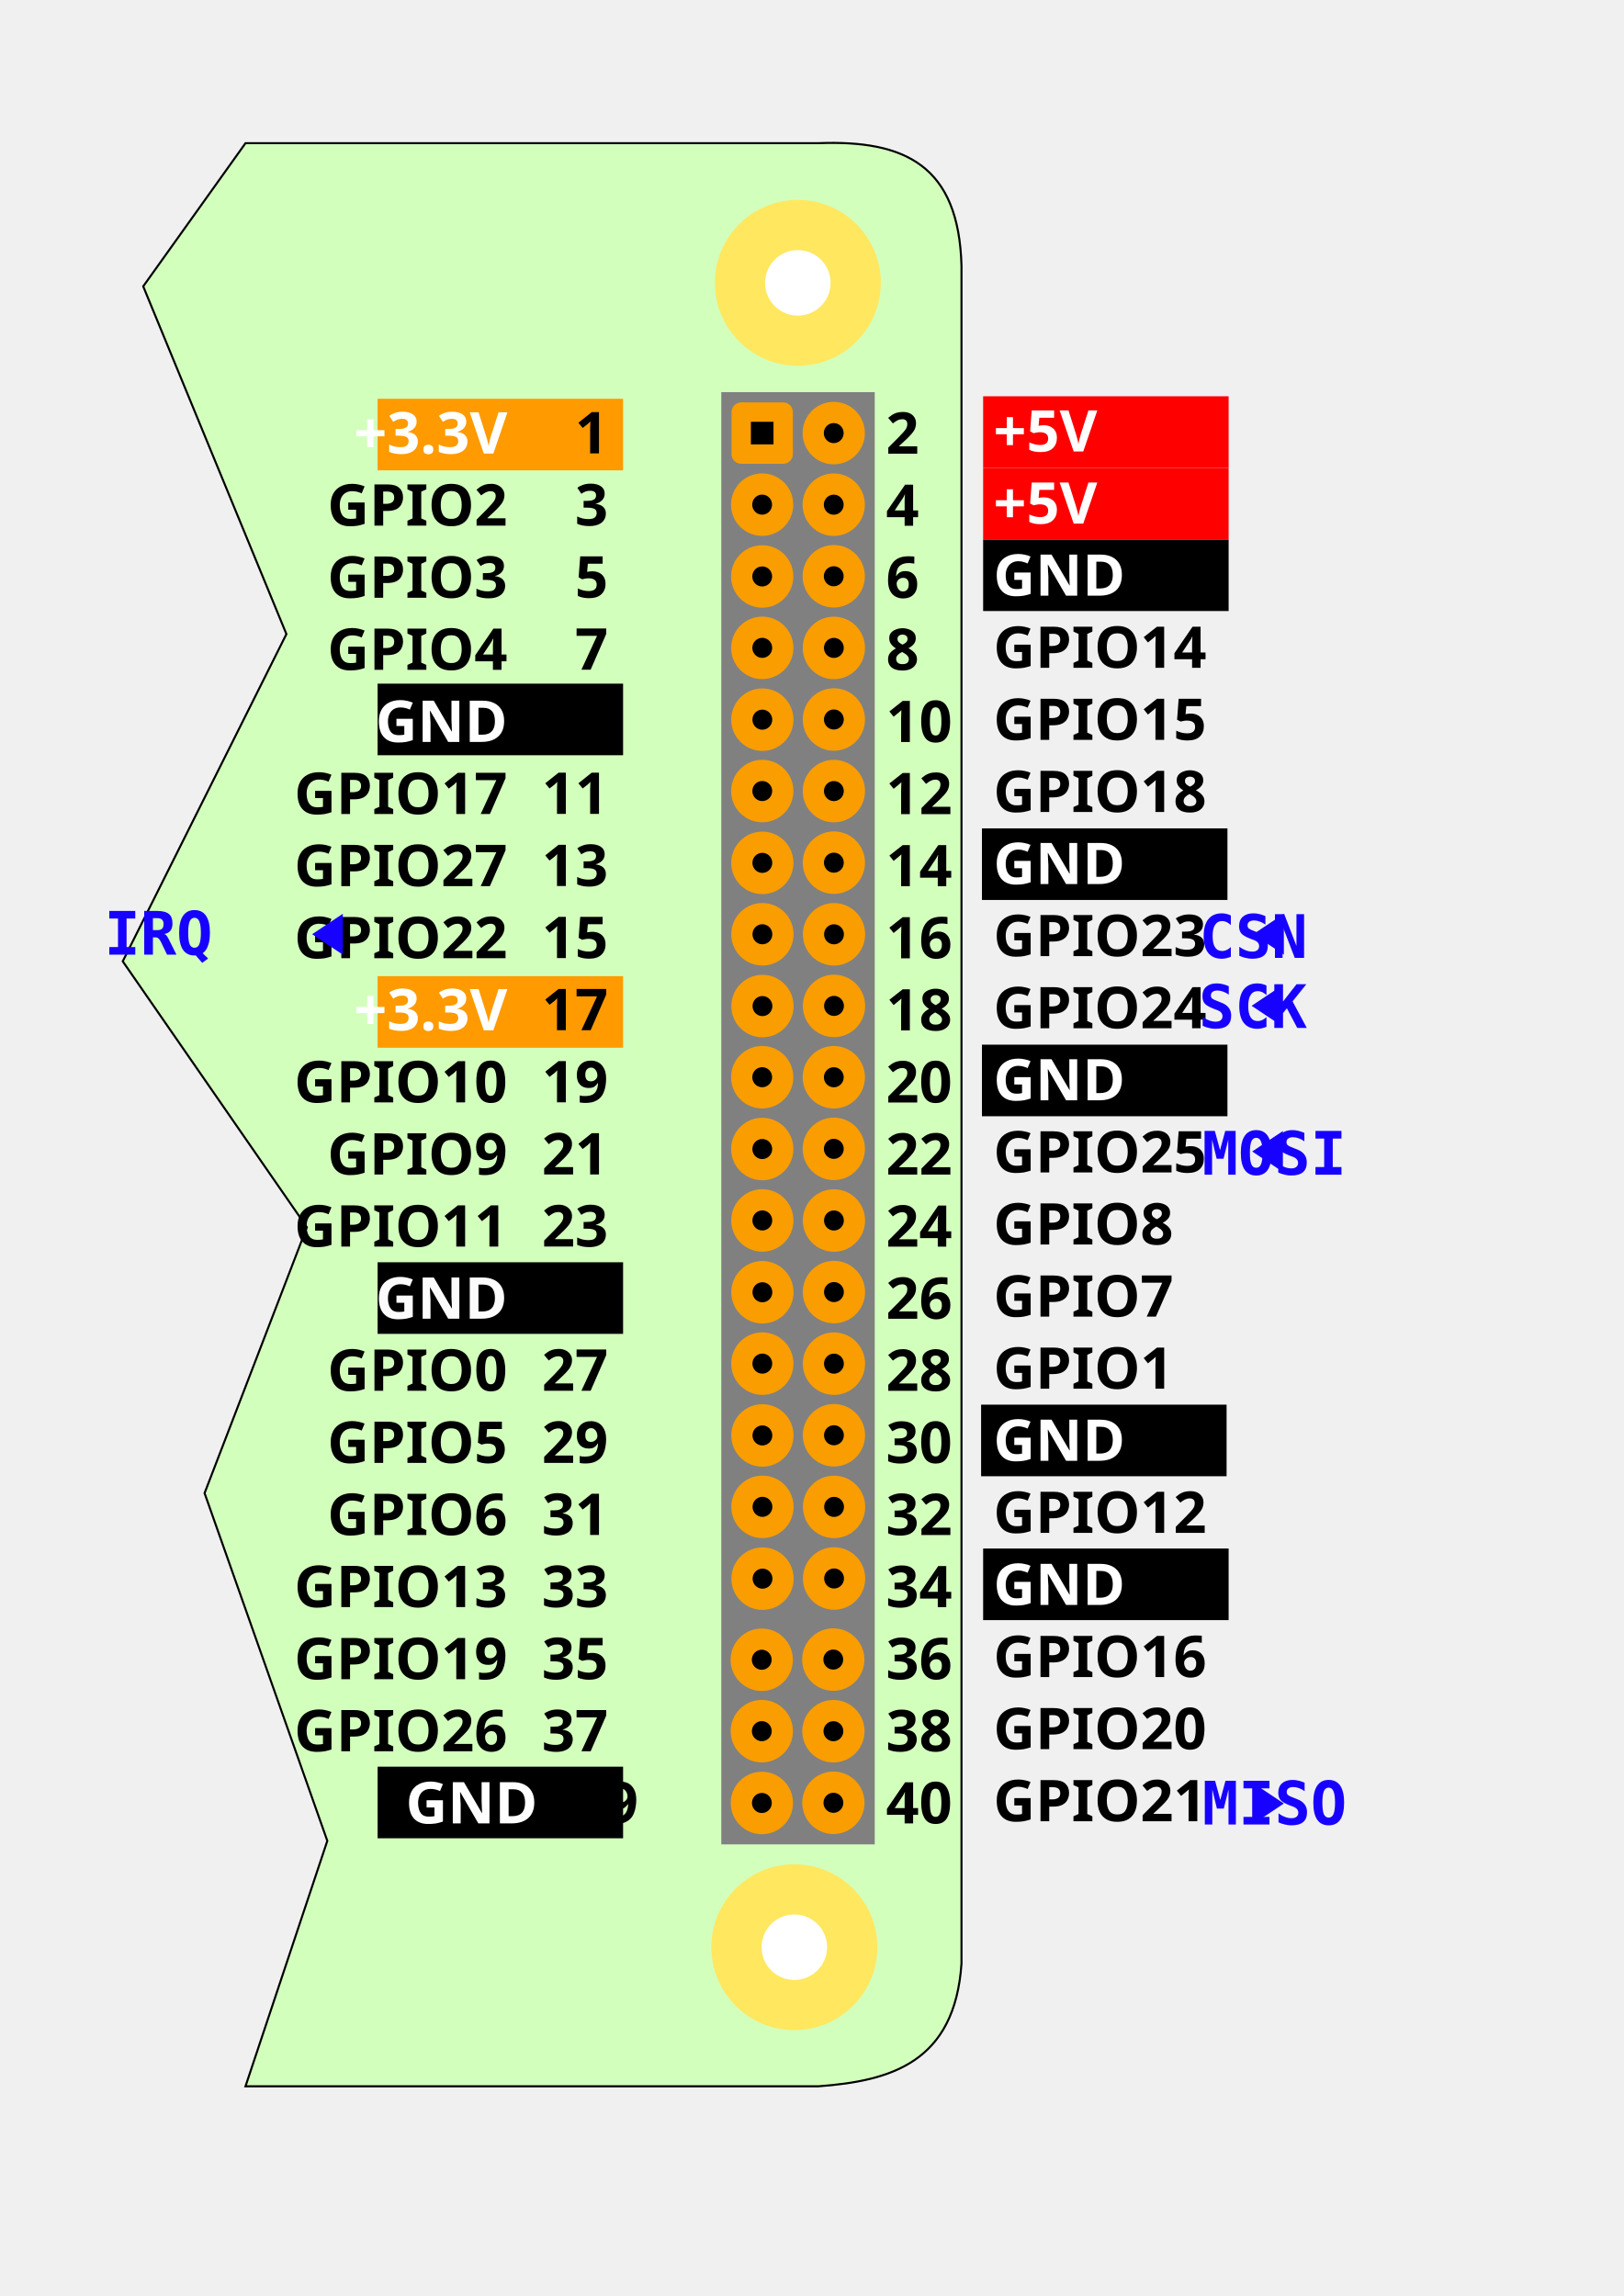
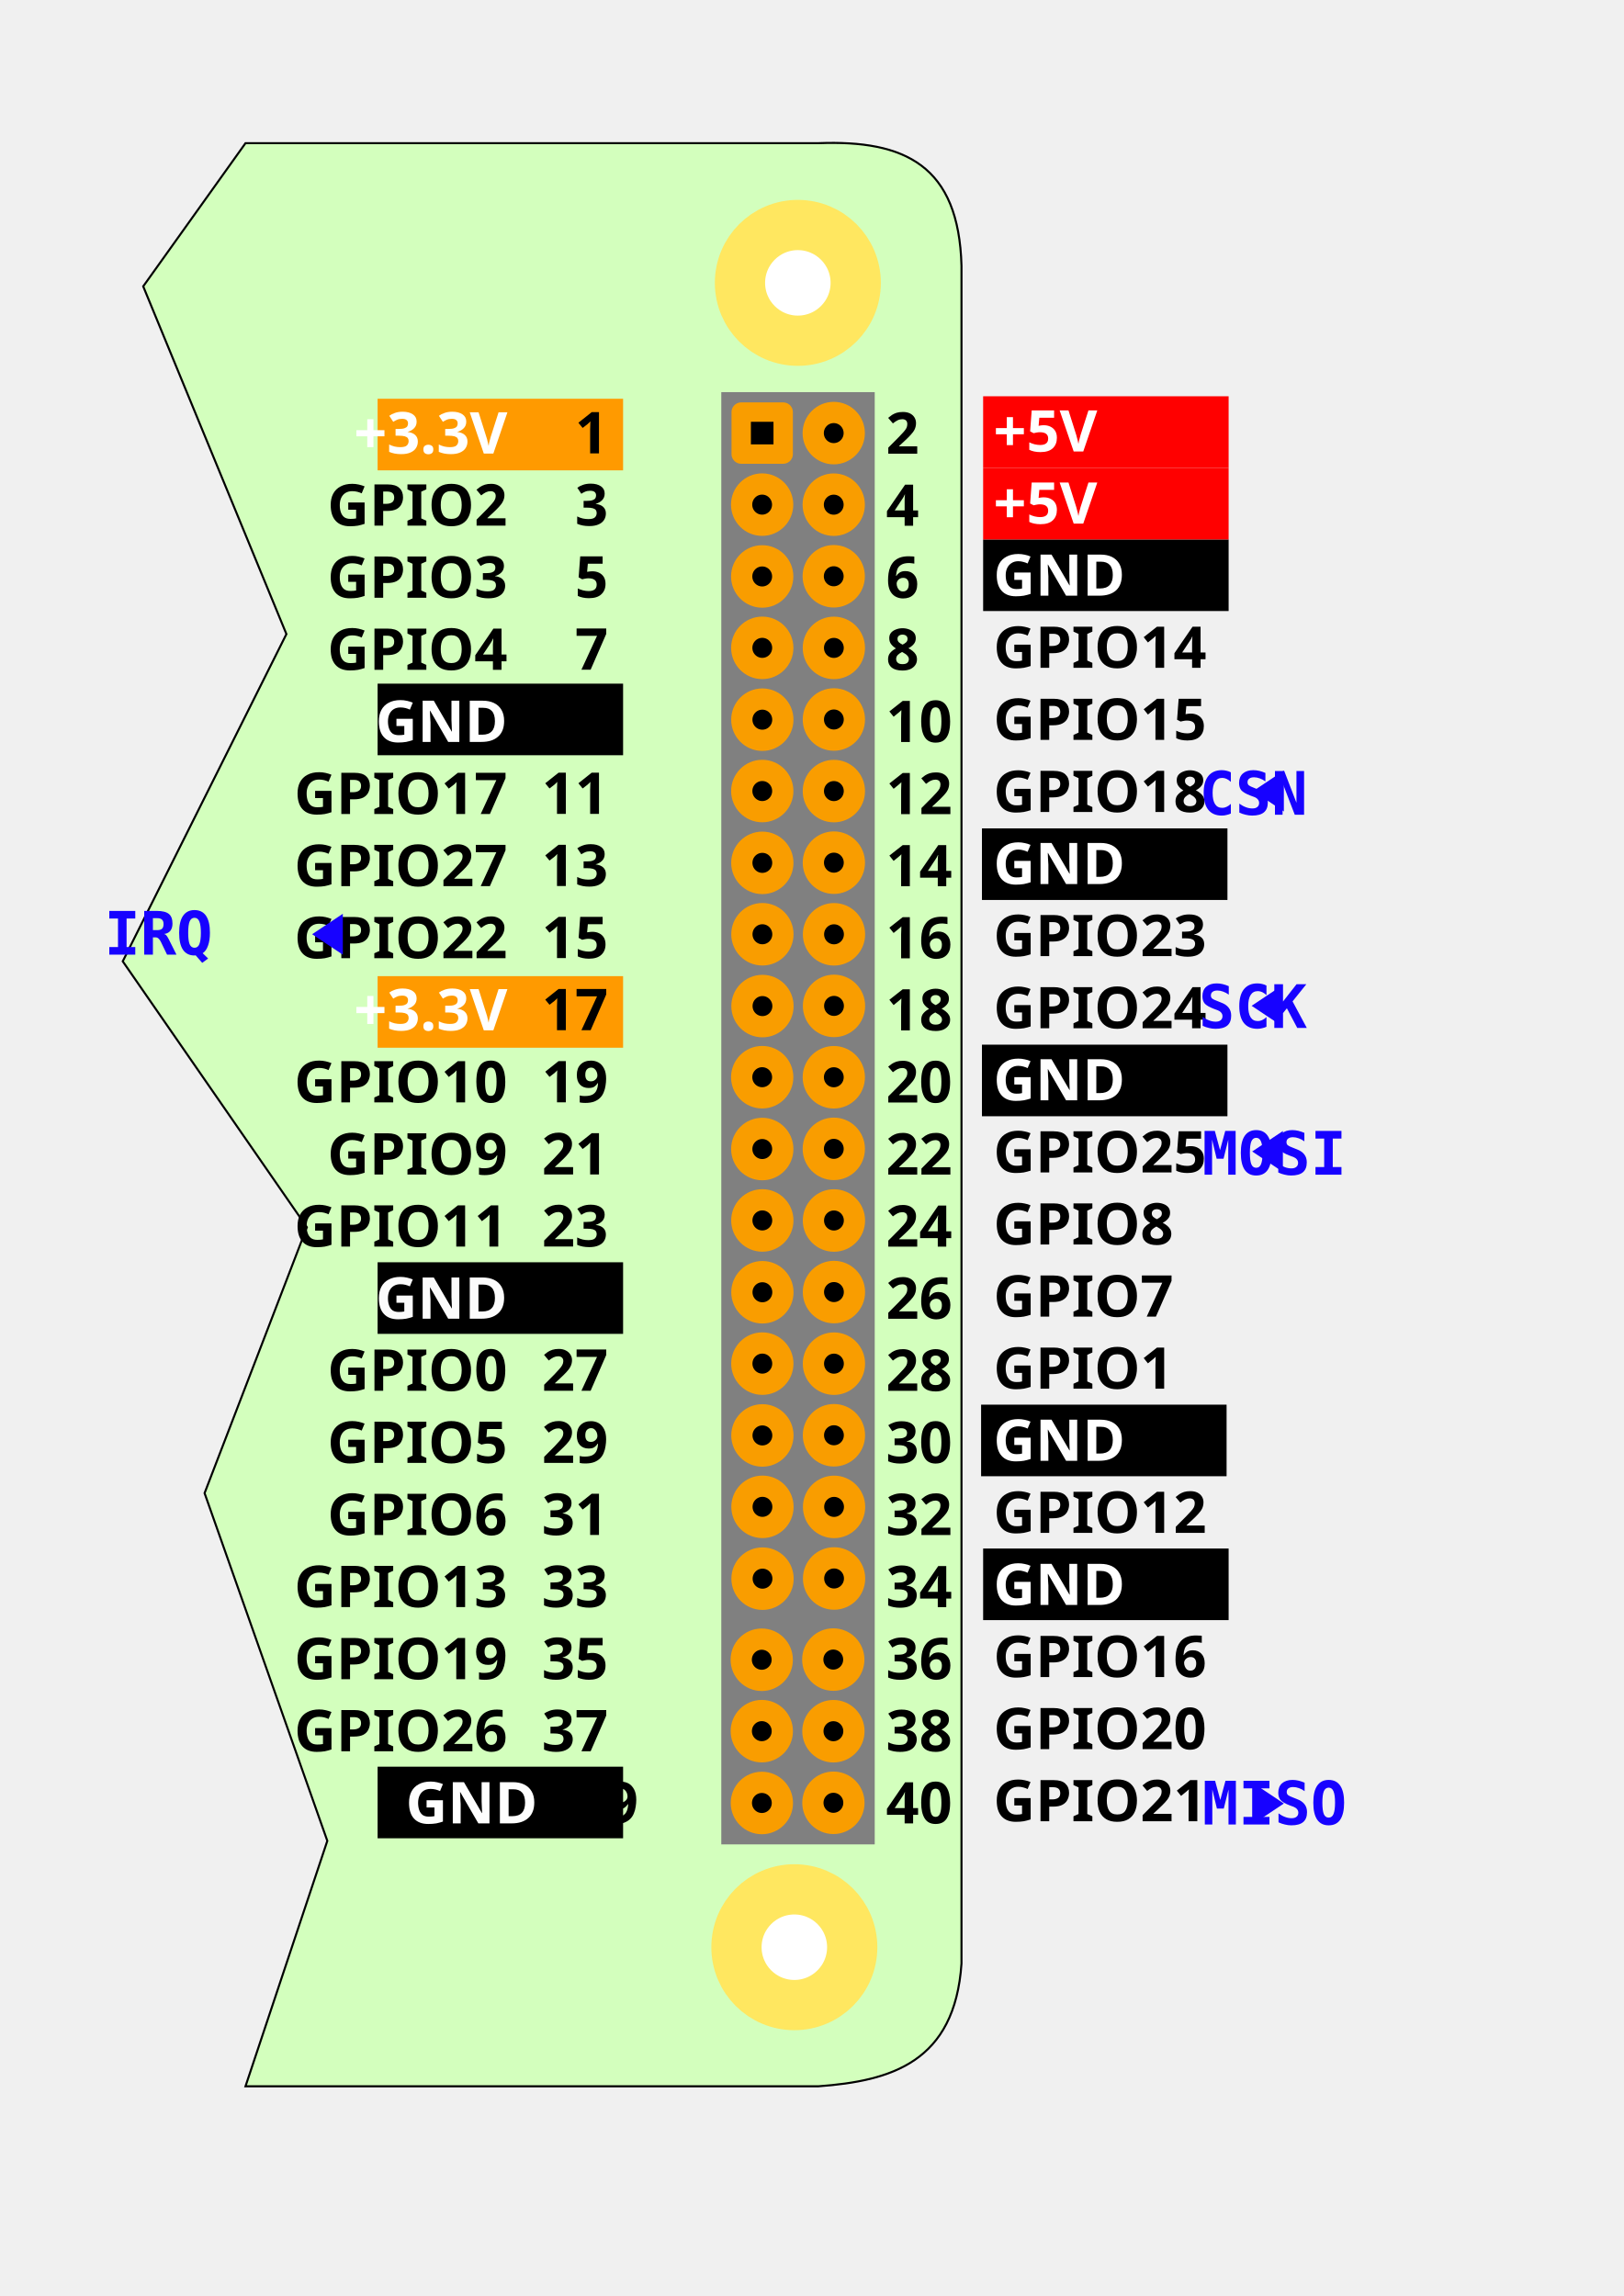
<svg xmlns="http://www.w3.org/2000/svg" width="210mm" height="297mm" viewBox="0 0 210 297" version="1.1" id="svg5" xml:space="preserve">
  <defs id="defs2" />
  <g id="layer1">
    <path style="fill:#d3ffbd;fill-rule:evenodd;stroke:#000000;stroke-width:0.265px;stroke-linecap:butt;stroke-linejoin:miter;stroke-opacity:1;fill-opacity:1" d="m 31.75,18.521 74.083,0 c 11.209,-0.429 18.178,2.878 18.521,15.875 V 254 c -0.871,12.758 -9.078,15.187 -18.521,15.875 H 31.75 l 10.583,-31.75 -15.875,-44.979 L 39.688,158.75 15.875,124.354 37.042,82.021 18.521,37.042 Z" id="path1912" />
    <rect style="fill:#000000;fill-opacity:1;stroke:none;stroke-width:1.723;stroke-linejoin:round;stroke-dasharray:none;stroke-opacity:1" id="rect3267-7-2-7-1" width="31.75" height="9.26" x="126.889" y="181.7" rx="4.6098107e-06" ry="8.4370856e-07" />
    <rect style="fill:#000000;fill-opacity:1;stroke:none;stroke-width:1.723;stroke-linejoin:round;stroke-dasharray:none;stroke-opacity:1" id="rect3267-7-2-7-0" width="31.75" height="9.26" x="127.153" y="200.311" rx="4.6098107e-06" ry="8.4370856e-07" />
    <rect style="fill:#000000;fill-opacity:1;stroke:none;stroke-width:1.723;stroke-linejoin:round;stroke-dasharray:none;stroke-opacity:1" id="rect3267-7" width="31.75" height="9.26" x="127.153" y="69.781" rx="4.6098107e-06" ry="8.4370856e-07" />
    <rect style="fill:#ff0000;fill-opacity:1;stroke:none;stroke-width:1.723;stroke-linejoin:round;stroke-dasharray:none;stroke-opacity:1" id="rect3267-7-22" width="31.75" height="9.26" x="127.153" y="51.26" rx="4.6098107e-06" ry="8.4370856e-07" />
    <rect style="fill:#ff9a00;fill-opacity:1;stroke:none;stroke-width:1.723;stroke-linejoin:round;stroke-dasharray:none;stroke-opacity:1" id="rect3267-7-22-61" width="31.75" height="9.26" x="48.837" y="51.582" rx="4.6098107e-06" ry="8.4370856e-07" />
    <rect style="fill:#ff9a00;fill-opacity:1;stroke:none;stroke-width:1.723;stroke-linejoin:round;stroke-dasharray:none;stroke-opacity:1" id="rect3267-7-22-61-5" width="31.75" height="9.26" x="48.837" y="126.269" rx="4.6098107e-06" ry="8.4370856e-07" />
    <rect style="fill:#000000;fill-opacity:1;stroke:none;stroke-width:1.723;stroke-linejoin:round;stroke-dasharray:none;stroke-opacity:1" id="rect3267-7-2" width="31.75" height="9.26" x="127" y="107.156" rx="4.6098107e-06" ry="8.4370856e-07" />
    <rect style="fill:#000000;fill-opacity:1;stroke:none;stroke-width:1.723;stroke-linejoin:round;stroke-dasharray:none;stroke-opacity:1" id="rect3267-7-2-9" width="31.75" height="9.26" x="48.837" y="88.434" rx="4.6098107e-06" ry="8.4370856e-07" />
    <rect style="fill:#000000;fill-opacity:1;stroke:none;stroke-width:1.723;stroke-linejoin:round;stroke-dasharray:none;stroke-opacity:1" id="rect3267-7-2-4" width="31.75" height="9.26" x="48.837" y="163.282" rx="4.6098107e-06" ry="8.4370856e-07" />
    <rect style="fill:#000000;fill-opacity:1;stroke:none;stroke-width:1.723;stroke-linejoin:round;stroke-dasharray:none;stroke-opacity:1" id="rect3267-7-2-90" width="31.75" height="9.26" x="48.837" y="228.531" rx="4.6098107e-06" ry="8.4370856e-07" />
    <rect style="fill:#000000;fill-opacity:1;stroke:none;stroke-width:1.723;stroke-linejoin:round;stroke-dasharray:none;stroke-opacity:1" id="rect3267-7-2-7" width="31.75" height="9.26" x="127" y="135.133" rx="4.6098107e-06" ry="8.4370856e-07" />
    <rect style="fill:#808080;fill-opacity:1;stroke-width:3.524;stroke-linejoin:round" id="rect356" width="19.844" height="187.854" x="93.287" y="50.731" rx="3.8766884e-06" ry="2.4470864e-06" />
    <rect style="fill:#000000;fill-opacity:1;stroke:#f99d00;stroke-width:2.507;stroke-linejoin:round;stroke-dasharray:none;stroke-opacity:1" id="rect360" width="5.43" height="5.43" x="95.863" y="53.307" rx="2.7444366e-06" ry="1.749321e-06" />
    <ellipse style="fill:#000000;fill-opacity:1;stroke:#f99d00;stroke-width:2.748;stroke-linejoin:round;stroke-dasharray:none;stroke-opacity:1" id="path1020" cx="98.57" cy="65.277" rx="2.654" ry="2.669" />
    <ellipse style="fill:#000000;fill-opacity:1;stroke:#f99d00;stroke-width:2.748;stroke-linejoin:round;stroke-dasharray:none;stroke-opacity:1" id="path1020-3" cx="98.578" cy="74.567" rx="2.654" ry="2.669" />
    <ellipse style="fill:#000000;fill-opacity:1;stroke:#f99d00;stroke-width:2.748;stroke-linejoin:round;stroke-dasharray:none;stroke-opacity:1" id="path1020-3-5" cx="107.83" cy="74.543" rx="2.654" ry="2.669" />
    <ellipse style="fill:#000000;fill-opacity:1;stroke:#f99d00;stroke-width:2.748;stroke-linejoin:round;stroke-dasharray:none;stroke-opacity:1" id="path1020-3-7" cx="107.83" cy="56.023" rx="2.654" ry="2.669" />
    <ellipse style="fill:#000000;fill-opacity:1;stroke:#f99d00;stroke-width:2.748;stroke-linejoin:round;stroke-dasharray:none;stroke-opacity:1" id="path1020-3-6" cx="107.83" cy="65.283" rx="2.654" ry="2.669" />
    <ellipse style="fill:#000000;fill-opacity:1;stroke:#f99d00;stroke-width:2.748;stroke-linejoin:round;stroke-dasharray:none;stroke-opacity:1" id="path1020-35" cx="98.587" cy="83.804" rx="2.654" ry="2.669" />
    <ellipse style="fill:#000000;fill-opacity:1;stroke:#f99d00;stroke-width:2.748;stroke-linejoin:round;stroke-dasharray:none;stroke-opacity:1" id="path1020-3-62" cx="98.595" cy="93.094" rx="2.654" ry="2.669" />
    <ellipse style="fill:#000000;fill-opacity:1;stroke:#f99d00;stroke-width:2.748;stroke-linejoin:round;stroke-dasharray:none;stroke-opacity:1" id="path1020-3-5-9" cx="107.847" cy="93.071" rx="2.654" ry="2.669" />
    <ellipse style="fill:#000000;fill-opacity:1;stroke:#f99d00;stroke-width:2.748;stroke-linejoin:round;stroke-dasharray:none;stroke-opacity:1" id="path1020-3-6-1" cx="107.847" cy="83.81" rx="2.654" ry="2.669" />
    <ellipse style="fill:#000000;fill-opacity:1;stroke:#f99d00;stroke-width:2.748;stroke-linejoin:round;stroke-dasharray:none;stroke-opacity:1" id="path1020-2" cx="98.587" cy="102.325" rx="2.654" ry="2.669" />
    <ellipse style="fill:#000000;fill-opacity:1;stroke:#f99d00;stroke-width:2.748;stroke-linejoin:round;stroke-dasharray:none;stroke-opacity:1" id="path1020-3-70" cx="98.595" cy="111.615" rx="2.654" ry="2.669" />
    <ellipse style="fill:#000000;fill-opacity:1;stroke:#f99d00;stroke-width:2.748;stroke-linejoin:round;stroke-dasharray:none;stroke-opacity:1" id="path1020-3-5-93" cx="107.847" cy="111.591" rx="2.654" ry="2.669" />
    <ellipse style="fill:#000000;fill-opacity:1;stroke:#f99d00;stroke-width:2.748;stroke-linejoin:round;stroke-dasharray:none;stroke-opacity:1" id="path1020-3-6-6" cx="107.847" cy="102.331" rx="2.654" ry="2.669" />
    <ellipse style="fill:#000000;fill-opacity:1;stroke:#f99d00;stroke-width:2.748;stroke-linejoin:round;stroke-dasharray:none;stroke-opacity:1" id="path1020-35-0" cx="98.604" cy="120.852" rx="2.654" ry="2.669" />
    <ellipse style="fill:#000000;fill-opacity:1;stroke:#f99d00;stroke-width:2.748;stroke-linejoin:round;stroke-dasharray:none;stroke-opacity:1" id="path1020-3-62-6" cx="98.612" cy="130.142" rx="2.654" ry="2.669" />
    <ellipse style="fill:#000000;fill-opacity:1;stroke:#f99d00;stroke-width:2.748;stroke-linejoin:round;stroke-dasharray:none;stroke-opacity:1" id="path1020-3-5-9-2" cx="107.864" cy="130.119" rx="2.654" ry="2.669" />
    <ellipse style="fill:#000000;fill-opacity:1;stroke:#f99d00;stroke-width:2.748;stroke-linejoin:round;stroke-dasharray:none;stroke-opacity:1" id="path1020-3-6-1-6" cx="107.864" cy="120.858" rx="2.654" ry="2.669" />
    <ellipse style="fill:#000000;fill-opacity:1;stroke:#f99d00;stroke-width:2.748;stroke-linejoin:round;stroke-dasharray:none;stroke-opacity:1" id="path1020-1" cx="98.578" cy="139.343" rx="2.654" ry="2.669" />
    <ellipse style="fill:#000000;fill-opacity:1;stroke:#f99d00;stroke-width:2.748;stroke-linejoin:round;stroke-dasharray:none;stroke-opacity:1" id="path1020-3-8" cx="98.587" cy="148.633" rx="2.654" ry="2.669" />
    <ellipse style="fill:#000000;fill-opacity:1;stroke:#f99d00;stroke-width:2.748;stroke-linejoin:round;stroke-dasharray:none;stroke-opacity:1" id="path1020-3-5-7" cx="107.839" cy="148.61" rx="2.654" ry="2.669" />
    <ellipse style="fill:#000000;fill-opacity:1;stroke:#f99d00;stroke-width:2.748;stroke-linejoin:round;stroke-dasharray:none;stroke-opacity:1" id="path1020-3-6-9" cx="107.839" cy="139.349" rx="2.654" ry="2.669" />
    <ellipse style="fill:#000000;fill-opacity:1;stroke:#f99d00;stroke-width:2.748;stroke-linejoin:round;stroke-dasharray:none;stroke-opacity:1" id="path1020-35-2" cx="98.595" cy="157.87" rx="2.654" ry="2.669" />
    <ellipse style="fill:#000000;fill-opacity:1;stroke:#f99d00;stroke-width:2.748;stroke-linejoin:round;stroke-dasharray:none;stroke-opacity:1" id="path1020-3-62-0" cx="98.604" cy="167.16" rx="2.654" ry="2.669" />
    <ellipse style="fill:#000000;fill-opacity:1;stroke:#f99d00;stroke-width:2.748;stroke-linejoin:round;stroke-dasharray:none;stroke-opacity:1" id="path1020-3-5-9-23" cx="107.856" cy="167.137" rx="2.654" ry="2.669" />
    <ellipse style="fill:#000000;fill-opacity:1;stroke:#f99d00;stroke-width:2.748;stroke-linejoin:round;stroke-dasharray:none;stroke-opacity:1" id="path1020-3-6-1-7" cx="107.856" cy="157.877" rx="2.654" ry="2.669" />
    <ellipse style="fill:#000000;fill-opacity:1;stroke:#f99d00;stroke-width:2.748;stroke-linejoin:round;stroke-dasharray:none;stroke-opacity:1" id="path1020-2-5" cx="98.595" cy="176.391" rx="2.654" ry="2.669" />
    <ellipse style="fill:#000000;fill-opacity:1;stroke:#f99d00;stroke-width:2.748;stroke-linejoin:round;stroke-dasharray:none;stroke-opacity:1" id="path1020-3-70-9" cx="98.604" cy="185.681" rx="2.654" ry="2.669" />
    <ellipse style="fill:#000000;fill-opacity:1;stroke:#f99d00;stroke-width:2.748;stroke-linejoin:round;stroke-dasharray:none;stroke-opacity:1" id="path1020-3-5-93-2" cx="107.856" cy="185.658" rx="2.654" ry="2.669" />
    <ellipse style="fill:#000000;fill-opacity:1;stroke:#f99d00;stroke-width:2.748;stroke-linejoin:round;stroke-dasharray:none;stroke-opacity:1" id="path1020-3-6-6-2" cx="107.856" cy="176.397" rx="2.654" ry="2.669" />
    <ellipse style="fill:#000000;fill-opacity:1;stroke:#f99d00;stroke-width:2.748;stroke-linejoin:round;stroke-dasharray:none;stroke-opacity:1" id="path1020-35-0-8" cx="98.612" cy="194.918" rx="2.654" ry="2.669" />
    <ellipse style="fill:#000000;fill-opacity:1;stroke:#f99d00;stroke-width:2.748;stroke-linejoin:round;stroke-dasharray:none;stroke-opacity:1" id="path1020-3-62-6-9" cx="98.621" cy="204.208" rx="2.654" ry="2.669" />
    <ellipse style="fill:#000000;fill-opacity:1;stroke:#f99d00;stroke-width:2.748;stroke-linejoin:round;stroke-dasharray:none;stroke-opacity:1" id="path1020-3-5-9-2-7" cx="107.873" cy="204.185" rx="2.654" ry="2.669" />
    <ellipse style="fill:#000000;fill-opacity:1;stroke:#f99d00;stroke-width:2.748;stroke-linejoin:round;stroke-dasharray:none;stroke-opacity:1" id="path1020-3-6-1-6-3" cx="107.873" cy="194.925" rx="2.654" ry="2.669" />
    <ellipse style="fill:#000000;fill-opacity:1;stroke:#f99d00;stroke-width:2.748;stroke-linejoin:round;stroke-dasharray:none;stroke-opacity:1" id="path1020-3-70-9-6" cx="98.519" cy="214.698" rx="2.654" ry="2.669" />
    <ellipse style="fill:#000000;fill-opacity:1;stroke:#f99d00;stroke-width:2.748;stroke-linejoin:round;stroke-dasharray:none;stroke-opacity:1" id="path1020-3-5-93-2-1" cx="107.771" cy="214.675" rx="2.654" ry="2.669" />
    <ellipse style="fill:#000000;fill-opacity:1;stroke:#f99d00;stroke-width:2.748;stroke-linejoin:round;stroke-dasharray:none;stroke-opacity:1" id="path1020-35-0-8-2" cx="98.527" cy="223.935" rx="2.654" ry="2.669" />
    <ellipse style="fill:#000000;fill-opacity:1;stroke:#f99d00;stroke-width:2.748;stroke-linejoin:round;stroke-dasharray:none;stroke-opacity:1" id="path1020-3-62-6-9-9" cx="98.536" cy="233.225" rx="2.654" ry="2.669" />
    <ellipse style="fill:#000000;fill-opacity:1;stroke:#f99d00;stroke-width:2.748;stroke-linejoin:round;stroke-dasharray:none;stroke-opacity:1" id="path1020-3-5-9-2-7-3" cx="107.788" cy="233.202" rx="2.654" ry="2.669" />
    <ellipse style="fill:#000000;fill-opacity:1;stroke:#f99d00;stroke-width:2.748;stroke-linejoin:round;stroke-dasharray:none;stroke-opacity:1" id="path1020-3-6-1-6-3-1" cx="107.788" cy="223.942" rx="2.654" ry="2.669" />
    <text xml:space="preserve" style="font-style:normal;font-variant:normal;font-weight:bold;font-stretch:normal;font-size:7.477px;line-height:1.25;font-family:sans-serif;-inkscape-font-specification:'sans-serif Bold';text-align:end;letter-spacing:0px;word-spacing:0px;text-anchor:end;stroke-width:0.701" x="92.101" y="58.767" id="text1475" transform="scale(1.002069,0.9979351)">
      <tspan id="tspan1473" style="font-style:normal;font-variant:normal;font-weight:bold;font-stretch:normal;font-family:sans-serif;-inkscape-font-specification:'sans-serif Bold';text-align:end;text-anchor:end;stroke-width:0.701" x="92.101" y="58.767">1</tspan>
      <tspan style="font-style:normal;font-variant:normal;font-weight:bold;font-stretch:normal;font-family:sans-serif;-inkscape-font-specification:'sans-serif Bold';text-align:end;text-anchor:end;stroke-width:0.701" x="92.101" y="68.114" id="tspan1477">3</tspan>
      <tspan style="font-style:normal;font-variant:normal;font-weight:bold;font-stretch:normal;font-family:sans-serif;-inkscape-font-specification:'sans-serif Bold';text-align:end;text-anchor:end;stroke-width:0.701" x="92.101" y="77.46" id="tspan1479">5</tspan>
      <tspan style="font-style:normal;font-variant:normal;font-weight:bold;font-stretch:normal;font-family:sans-serif;-inkscape-font-specification:'sans-serif Bold';text-align:end;text-anchor:end;stroke-width:0.701" x="92.101" y="86.807" id="tspan1481">7</tspan>
      <tspan style="font-style:normal;font-variant:normal;font-weight:bold;font-stretch:normal;font-family:sans-serif;-inkscape-font-specification:'sans-serif Bold';text-align:end;text-anchor:end;stroke-width:0.701" x="92.101" y="96.154" id="tspan1483">9</tspan>
      <tspan style="font-style:normal;font-variant:normal;font-weight:bold;font-stretch:normal;font-family:sans-serif;-inkscape-font-specification:'sans-serif Bold';text-align:end;text-anchor:end;stroke-width:0.701" x="92.101" y="105.5" id="tspan1485">11</tspan>
      <tspan style="font-style:normal;font-variant:normal;font-weight:bold;font-stretch:normal;font-family:sans-serif;-inkscape-font-specification:'sans-serif Bold';text-align:end;text-anchor:end;stroke-width:0.701" x="92.101" y="114.847" id="tspan1487">13</tspan>
      <tspan style="font-style:normal;font-variant:normal;font-weight:bold;font-stretch:normal;font-family:sans-serif;-inkscape-font-specification:'sans-serif Bold';text-align:end;text-anchor:end;stroke-width:0.701" x="92.101" y="124.193" id="tspan1489">15</tspan>
      <tspan style="font-style:normal;font-variant:normal;font-weight:bold;font-stretch:normal;font-family:sans-serif;-inkscape-font-specification:'sans-serif Bold';text-align:end;text-anchor:end;stroke-width:0.701" x="92.101" y="133.54" id="tspan1491">17</tspan>
      <tspan style="font-style:normal;font-variant:normal;font-weight:bold;font-stretch:normal;font-family:sans-serif;-inkscape-font-specification:'sans-serif Bold';text-align:end;text-anchor:end;stroke-width:0.701" x="92.101" y="142.887" id="tspan1493">19</tspan>
      <tspan style="font-style:normal;font-variant:normal;font-weight:bold;font-stretch:normal;font-family:sans-serif;-inkscape-font-specification:'sans-serif Bold';text-align:end;text-anchor:end;stroke-width:0.701" x="92.101" y="152.233" id="tspan1495">21</tspan>
      <tspan style="font-style:normal;font-variant:normal;font-weight:bold;font-stretch:normal;font-family:sans-serif;-inkscape-font-specification:'sans-serif Bold';text-align:end;text-anchor:end;stroke-width:0.701" x="92.101" y="161.58" id="tspan1497">23</tspan>
      <tspan style="font-style:normal;font-variant:normal;font-weight:bold;font-stretch:normal;font-family:sans-serif;-inkscape-font-specification:'sans-serif Bold';text-align:end;text-anchor:end;stroke-width:0.701" x="92.101" y="170.926" id="tspan1499">25</tspan>
      <tspan style="font-style:normal;font-variant:normal;font-weight:bold;font-stretch:normal;font-family:sans-serif;-inkscape-font-specification:'sans-serif Bold';text-align:end;text-anchor:end;stroke-width:0.701" x="92.101" y="180.273" id="tspan1501">27</tspan>
      <tspan style="font-style:normal;font-variant:normal;font-weight:bold;font-stretch:normal;font-family:sans-serif;-inkscape-font-specification:'sans-serif Bold';text-align:end;text-anchor:end;stroke-width:0.701" x="92.101" y="189.62" id="tspan1503">29</tspan>
      <tspan style="font-style:normal;font-variant:normal;font-weight:bold;font-stretch:normal;font-family:sans-serif;-inkscape-font-specification:'sans-serif Bold';text-align:end;text-anchor:end;stroke-width:0.701" x="92.101" y="198.966" id="tspan1505">31</tspan>
      <tspan style="font-style:normal;font-variant:normal;font-weight:bold;font-stretch:normal;font-family:sans-serif;-inkscape-font-specification:'sans-serif Bold';text-align:end;text-anchor:end;stroke-width:0.701" x="92.101" y="208.313" id="tspan1507">33</tspan>
      <tspan style="font-style:normal;font-variant:normal;font-weight:bold;font-stretch:normal;font-family:sans-serif;-inkscape-font-specification:'sans-serif Bold';text-align:end;text-anchor:end;stroke-width:0.701" x="92.101" y="217.66" id="tspan1509">35</tspan>
      <tspan style="font-style:normal;font-variant:normal;font-weight:bold;font-stretch:normal;font-family:sans-serif;-inkscape-font-specification:'sans-serif Bold';text-align:end;text-anchor:end;stroke-width:0.701" x="92.101" y="227.006" id="tspan1511">37</tspan>
      <tspan style="font-style:normal;font-variant:normal;font-weight:bold;font-stretch:normal;font-family:sans-serif;-inkscape-font-specification:'sans-serif Bold';text-align:end;text-anchor:end;stroke-width:0.701" x="92.101" y="236.353" id="tspan1513">39</tspan>
    </text>
    <text xml:space="preserve" style="font-style:normal;font-variant:normal;font-weight:bold;font-stretch:normal;font-size:7.477px;line-height:1.25;font-family:sans-serif;-inkscape-font-specification:'sans-serif Bold';text-align:end;letter-spacing:0px;word-spacing:0px;text-anchor:end;stroke-width:0.701" x="79.095" y="58.793" id="text1475-6" transform="scale(1.002132,0.9978727)">
      <tspan style="font-style:normal;font-variant:normal;font-weight:bold;font-stretch:normal;font-family:sans-serif;-inkscape-font-specification:'sans-serif Bold';text-align:end;text-anchor:end;fill:#ffffff;fill-opacity:1;stroke-width:0.701" x="79.095" y="58.793" id="tspan1513-8">+3.3V</tspan>
      <tspan style="font-style:normal;font-variant:normal;font-weight:bold;font-stretch:normal;font-family:sans-serif;-inkscape-font-specification:'sans-serif Bold';text-align:end;text-anchor:end;stroke-width:0.701" x="79.095" y="68.139" id="tspan2925">GPIO2</tspan>
      <tspan style="font-style:normal;font-variant:normal;font-weight:bold;font-stretch:normal;font-family:sans-serif;-inkscape-font-specification:'sans-serif Bold';text-align:end;text-anchor:end;stroke-width:0.701" x="79.095" y="77.485" id="tspan2927">GPIO3</tspan>
      <tspan style="font-style:normal;font-variant:normal;font-weight:bold;font-stretch:normal;font-family:sans-serif;-inkscape-font-specification:'sans-serif Bold';text-align:end;text-anchor:end;stroke-width:0.701" x="79.095" y="86.831" id="tspan2929">GPIO4</tspan>
      <tspan style="font-style:normal;font-variant:normal;font-weight:bold;font-stretch:normal;font-family:sans-serif;-inkscape-font-specification:'sans-serif Bold';text-align:end;text-anchor:end;fill:#ffffff;fill-opacity:1;stroke-width:0.701" x="79.095" y="96.177" id="tspan2931">GND</tspan>
      <tspan style="font-style:normal;font-variant:normal;font-weight:bold;font-stretch:normal;font-family:sans-serif;-inkscape-font-specification:'sans-serif Bold';text-align:end;text-anchor:end;stroke-width:0.701" x="79.095" y="105.523" id="tspan2933">GPIO17</tspan>
      <tspan style="font-style:normal;font-variant:normal;font-weight:bold;font-stretch:normal;font-family:sans-serif;-inkscape-font-specification:'sans-serif Bold';text-align:end;text-anchor:end;stroke-width:0.701" x="79.095" y="114.869" id="tspan2935">GPIO27</tspan>
      <tspan style="font-style:normal;font-variant:normal;font-weight:bold;font-stretch:normal;font-family:sans-serif;-inkscape-font-specification:'sans-serif Bold';text-align:end;text-anchor:end;stroke-width:0.701" x="79.095" y="124.215" id="tspan2937">GPIO22</tspan>
      <tspan style="font-style:normal;font-variant:normal;font-weight:bold;font-stretch:normal;font-family:sans-serif;-inkscape-font-specification:'sans-serif Bold';text-align:end;text-anchor:end;fill:#ffffff;fill-opacity:1;stroke-width:0.701" x="79.095" y="133.561" id="tspan2939">+3.3V</tspan>
      <tspan style="font-style:normal;font-variant:normal;font-weight:bold;font-stretch:normal;font-family:sans-serif;-inkscape-font-specification:'sans-serif Bold';text-align:end;text-anchor:end;stroke-width:0.701" x="79.095" y="142.907" id="tspan2941">GPIO10</tspan>
      <tspan style="font-style:normal;font-variant:normal;font-weight:bold;font-stretch:normal;font-family:sans-serif;-inkscape-font-specification:'sans-serif Bold';text-align:end;text-anchor:end;stroke-width:0.701" x="79.095" y="152.253" id="tspan2943">GPIO9</tspan>
      <tspan style="font-style:normal;font-variant:normal;font-weight:bold;font-stretch:normal;font-family:sans-serif;-inkscape-font-specification:'sans-serif Bold';text-align:end;text-anchor:end;stroke-width:0.701" x="79.095" y="161.599" id="tspan2945">GPIO11</tspan>
      <tspan style="font-style:normal;font-variant:normal;font-weight:bold;font-stretch:normal;font-family:sans-serif;-inkscape-font-specification:'sans-serif Bold';text-align:end;text-anchor:end;fill:#fbfbfb;fill-opacity:1;stroke-width:0.701" x="79.095" y="170.945" id="tspan2947">GND</tspan>
      <tspan style="font-style:normal;font-variant:normal;font-weight:bold;font-stretch:normal;font-family:sans-serif;-inkscape-font-specification:'sans-serif Bold';text-align:end;text-anchor:end;stroke-width:0.701" x="79.095" y="180.291" id="tspan2949">GPIO0</tspan>
      <tspan style="font-style:normal;font-variant:normal;font-weight:bold;font-stretch:normal;font-family:sans-serif;-inkscape-font-specification:'sans-serif Bold';text-align:end;text-anchor:end;stroke-width:0.701" x="79.095" y="189.637" id="tspan2951">GPIO5</tspan>
      <tspan style="font-style:normal;font-variant:normal;font-weight:bold;font-stretch:normal;font-family:sans-serif;-inkscape-font-specification:'sans-serif Bold';text-align:end;text-anchor:end;stroke-width:0.701" x="79.095" y="198.983" id="tspan2953">GPIO6</tspan>
      <tspan style="font-style:normal;font-variant:normal;font-weight:bold;font-stretch:normal;font-family:sans-serif;-inkscape-font-specification:'sans-serif Bold';text-align:end;text-anchor:end;stroke-width:0.701" x="79.095" y="208.329" id="tspan2955">GPIO13</tspan>
      <tspan style="font-style:normal;font-variant:normal;font-weight:bold;font-stretch:normal;font-family:sans-serif;-inkscape-font-specification:'sans-serif Bold';text-align:end;text-anchor:end;stroke-width:0.701" x="79.095" y="217.675" id="tspan2957">GPIO19</tspan>
      <tspan style="font-style:normal;font-variant:normal;font-weight:bold;font-stretch:normal;font-family:sans-serif;-inkscape-font-specification:'sans-serif Bold';text-align:end;text-anchor:end;stroke-width:0.701" x="79.095" y="227.021" id="tspan2959">GPIO26</tspan>
      <tspan style="font-style:normal;font-variant:normal;font-weight:bold;font-stretch:normal;font-family:sans-serif;-inkscape-font-specification:'sans-serif Bold';text-align:end;text-anchor:end;fill:#fefefe;fill-opacity:1;stroke-width:0.701" x="79.095" y="236.367" id="tspan2961">GND</tspan>
    </text>
    <text xml:space="preserve" style="font-style:normal;font-variant:normal;font-weight:bold;font-stretch:normal;font-size:7.476px;line-height:1.25;font-family:sans-serif;-inkscape-font-specification:'sans-serif Bold';text-align:start;letter-spacing:0px;word-spacing:0px;text-anchor:start;stroke-width:0.701" x="114.338" y="58.812" id="text1475-9" transform="scale(1.002177,0.9978281)">
      <tspan style="font-style:normal;font-variant:normal;font-weight:bold;font-stretch:normal;font-family:sans-serif;-inkscape-font-specification:'sans-serif Bold';text-align:start;text-anchor:start;stroke-width:0.701" x="114.338" y="58.812" id="tspan1513-7">2</tspan>
      <tspan style="font-style:normal;font-variant:normal;font-weight:bold;font-stretch:normal;font-family:sans-serif;-inkscape-font-specification:'sans-serif Bold';text-align:start;text-anchor:start;stroke-width:0.701" x="114.338" y="68.157" id="tspan1842">4</tspan>
      <tspan style="font-style:normal;font-variant:normal;font-weight:bold;font-stretch:normal;font-family:sans-serif;-inkscape-font-specification:'sans-serif Bold';text-align:start;text-anchor:start;stroke-width:0.701" x="114.338" y="77.503" id="tspan1844">6</tspan>
      <tspan style="font-style:normal;font-variant:normal;font-weight:bold;font-stretch:normal;font-family:sans-serif;-inkscape-font-specification:'sans-serif Bold';text-align:start;text-anchor:start;stroke-width:0.701" x="114.338" y="86.848" id="tspan1846">8</tspan>
      <tspan style="font-style:normal;font-variant:normal;font-weight:bold;font-stretch:normal;font-family:sans-serif;-inkscape-font-specification:'sans-serif Bold';text-align:start;text-anchor:start;stroke-width:0.701" x="114.338" y="96.194" id="tspan1850">10</tspan>
      <tspan style="font-style:normal;font-variant:normal;font-weight:bold;font-stretch:normal;font-family:sans-serif;-inkscape-font-specification:'sans-serif Bold';text-align:start;text-anchor:start;stroke-width:0.701" x="114.338" y="105.54" id="tspan1854">12</tspan>
      <tspan style="font-style:normal;font-variant:normal;font-weight:bold;font-stretch:normal;font-family:sans-serif;-inkscape-font-specification:'sans-serif Bold';text-align:start;text-anchor:start;stroke-width:0.701" x="114.338" y="114.885" id="tspan1856">14</tspan>
      <tspan style="font-style:normal;font-variant:normal;font-weight:bold;font-stretch:normal;font-family:sans-serif;-inkscape-font-specification:'sans-serif Bold';text-align:start;text-anchor:start;stroke-width:0.701" x="114.338" y="124.231" id="tspan1858">16</tspan>
      <tspan style="font-style:normal;font-variant:normal;font-weight:bold;font-stretch:normal;font-family:sans-serif;-inkscape-font-specification:'sans-serif Bold';text-align:start;text-anchor:start;stroke-width:0.701" x="114.338" y="133.576" id="tspan1860">18</tspan>
      <tspan style="font-style:normal;font-variant:normal;font-weight:bold;font-stretch:normal;font-family:sans-serif;-inkscape-font-specification:'sans-serif Bold';text-align:start;text-anchor:start;stroke-width:0.701" x="114.338" y="142.922" id="tspan1862">20</tspan>
      <tspan style="font-style:normal;font-variant:normal;font-weight:bold;font-stretch:normal;font-family:sans-serif;-inkscape-font-specification:'sans-serif Bold';text-align:start;text-anchor:start;stroke-width:0.701" x="114.338" y="152.268" id="tspan1864">22</tspan>
      <tspan style="font-style:normal;font-variant:normal;font-weight:bold;font-stretch:normal;font-family:sans-serif;-inkscape-font-specification:'sans-serif Bold';text-align:start;text-anchor:start;stroke-width:0.701" x="114.338" y="161.613" id="tspan1866">24</tspan>
      <tspan style="font-style:normal;font-variant:normal;font-weight:bold;font-stretch:normal;font-family:sans-serif;-inkscape-font-specification:'sans-serif Bold';text-align:start;text-anchor:start;stroke-width:0.701" x="114.338" y="170.959" id="tspan1868">26</tspan>
      <tspan style="font-style:normal;font-variant:normal;font-weight:bold;font-stretch:normal;font-family:sans-serif;-inkscape-font-specification:'sans-serif Bold';text-align:start;text-anchor:start;stroke-width:0.701" x="114.338" y="180.304" id="tspan1870">28</tspan>
      <tspan style="font-style:normal;font-variant:normal;font-weight:bold;font-stretch:normal;font-family:sans-serif;-inkscape-font-specification:'sans-serif Bold';text-align:start;text-anchor:start;stroke-width:0.701" x="114.338" y="189.65" id="tspan1872">30</tspan>
      <tspan style="font-style:normal;font-variant:normal;font-weight:bold;font-stretch:normal;font-family:sans-serif;-inkscape-font-specification:'sans-serif Bold';text-align:start;text-anchor:start;stroke-width:0.701" x="114.338" y="198.996" id="tspan1874">32</tspan>
      <tspan style="font-style:normal;font-variant:normal;font-weight:bold;font-stretch:normal;font-family:sans-serif;-inkscape-font-specification:'sans-serif Bold';text-align:start;text-anchor:start;stroke-width:0.701" x="114.338" y="208.341" id="tspan1876">34</tspan>
      <tspan style="font-style:normal;font-variant:normal;font-weight:bold;font-stretch:normal;font-family:sans-serif;-inkscape-font-specification:'sans-serif Bold';text-align:start;text-anchor:start;stroke-width:0.701" x="114.338" y="217.687" id="tspan1878">36</tspan>
      <tspan style="font-style:normal;font-variant:normal;font-weight:bold;font-stretch:normal;font-family:sans-serif;-inkscape-font-specification:'sans-serif Bold';text-align:start;text-anchor:start;stroke-width:0.701" x="114.338" y="227.032" id="tspan1880">38</tspan>
      <tspan style="font-style:normal;font-variant:normal;font-weight:bold;font-stretch:normal;font-family:sans-serif;-inkscape-font-specification:'sans-serif Bold';text-align:start;text-anchor:start;stroke-width:0.701" x="114.338" y="236.378" id="tspan1882">40</tspan>
    </text>
    <rect style="fill:#ff0000;fill-opacity:1;stroke:none;stroke-width:1.723;stroke-linejoin:round;stroke-dasharray:none;stroke-opacity:1" id="rect3267-7-22-6" width="31.75" height="9.26" x="127.153" y="60.52" rx="4.6098107e-06" ry="8.4370856e-07" />
    <text xml:space="preserve" style="font-style:normal;font-variant:normal;font-weight:bold;font-stretch:normal;font-size:7.476px;line-height:1.25;font-family:sans-serif;-inkscape-font-specification:'sans-serif Bold';text-align:start;letter-spacing:0px;word-spacing:0px;text-anchor:start;stroke-width:0.701" x="128.197" y="58.531" id="text1475-9-4" transform="scale(1.002177,0.9978281)">
      <tspan style="font-style:normal;font-variant:normal;font-weight:bold;font-stretch:normal;font-family:sans-serif;-inkscape-font-specification:'sans-serif Bold';text-align:start;text-anchor:start;fill:#ffffff;fill-opacity:1;stroke-width:0.701" x="128.197" y="58.531" id="tspan1882-1">+5V</tspan>
      <tspan style="font-style:normal;font-variant:normal;font-weight:bold;font-stretch:normal;font-family:sans-serif;-inkscape-font-specification:'sans-serif Bold';text-align:start;text-anchor:start;fill:#ffffff;fill-opacity:1;stroke-width:0.701" x="128.197" y="67.877" id="tspan3173">+5V</tspan>
      <tspan style="font-style:normal;font-variant:normal;font-weight:bold;font-stretch:normal;font-family:sans-serif;-inkscape-font-specification:'sans-serif Bold';text-align:start;text-anchor:start;fill:#ffffff;fill-opacity:1;stroke-width:0.701" x="128.197" y="77.222" id="tspan3175">GND</tspan>
      <tspan style="font-style:normal;font-variant:normal;font-weight:bold;font-stretch:normal;font-family:sans-serif;-inkscape-font-specification:'sans-serif Bold';text-align:start;text-anchor:start;stroke-width:0.701" x="128.197" y="86.568" id="tspan3177">GPIO14</tspan>
      <tspan style="font-style:normal;font-variant:normal;font-weight:bold;font-stretch:normal;font-family:sans-serif;-inkscape-font-specification:'sans-serif Bold';text-align:start;text-anchor:start;stroke-width:0.701" x="128.197" y="95.913" id="tspan3179">GPIO15</tspan>
      <tspan style="font-style:normal;font-variant:normal;font-weight:bold;font-stretch:normal;font-family:sans-serif;-inkscape-font-specification:'sans-serif Bold';text-align:start;text-anchor:start;stroke-width:0.701" x="128.197" y="105.259" id="tspan3181">GPIO18</tspan>
      <tspan style="font-style:normal;font-variant:normal;font-weight:bold;font-stretch:normal;font-family:sans-serif;-inkscape-font-specification:'sans-serif Bold';text-align:start;text-anchor:start;fill:#ffffff;fill-opacity:1;stroke-width:0.701" x="128.197" y="114.605" id="tspan3183">GND</tspan>
      <tspan style="font-style:normal;font-variant:normal;font-weight:bold;font-stretch:normal;font-family:sans-serif;-inkscape-font-specification:'sans-serif Bold';text-align:start;text-anchor:start;stroke-width:0.701" x="128.197" y="123.95" id="tspan3185">GPIO23</tspan>
      <tspan style="font-style:normal;font-variant:normal;font-weight:bold;font-stretch:normal;font-family:sans-serif;-inkscape-font-specification:'sans-serif Bold';text-align:start;text-anchor:start;stroke-width:0.701" x="128.197" y="133.296" id="tspan3187">GPIO24</tspan>
      <tspan style="font-style:normal;font-variant:normal;font-weight:bold;font-stretch:normal;font-family:sans-serif;-inkscape-font-specification:'sans-serif Bold';text-align:start;text-anchor:start;fill:#fefefe;fill-opacity:1;stroke-width:0.701" x="128.197" y="142.641" id="tspan3189">GND</tspan>
      <tspan style="font-style:normal;font-variant:normal;font-weight:bold;font-stretch:normal;font-family:sans-serif;-inkscape-font-specification:'sans-serif Bold';text-align:start;text-anchor:start;stroke-width:0.701" x="128.197" y="151.987" id="tspan3191">GPIO25</tspan>
      <tspan style="font-style:normal;font-variant:normal;font-weight:bold;font-stretch:normal;font-family:sans-serif;-inkscape-font-specification:'sans-serif Bold';text-align:start;text-anchor:start;stroke-width:0.701" x="128.197" y="161.333" id="tspan3193">GPIO8</tspan>
      <tspan style="font-style:normal;font-variant:normal;font-weight:bold;font-stretch:normal;font-family:sans-serif;-inkscape-font-specification:'sans-serif Bold';text-align:start;text-anchor:start;stroke-width:0.701" x="128.197" y="170.678" id="tspan3195">GPIO7</tspan>
      <tspan style="font-style:normal;font-variant:normal;font-weight:bold;font-stretch:normal;font-family:sans-serif;-inkscape-font-specification:'sans-serif Bold';text-align:start;text-anchor:start;stroke-width:0.701" x="128.197" y="180.024" id="tspan3197">GPIO1</tspan>
      <tspan style="font-style:normal;font-variant:normal;font-weight:bold;font-stretch:normal;font-family:sans-serif;-inkscape-font-specification:'sans-serif Bold';text-align:start;text-anchor:start;fill:#ffffff;fill-opacity:1;stroke-width:0.701" x="128.197" y="189.369" id="tspan3199">GND</tspan>
      <tspan style="font-style:normal;font-variant:normal;font-weight:bold;font-stretch:normal;font-family:sans-serif;-inkscape-font-specification:'sans-serif Bold';text-align:start;text-anchor:start;stroke-width:0.701" x="128.197" y="198.715" id="tspan3201">GPIO12</tspan>
      <tspan style="font-style:normal;font-variant:normal;font-weight:bold;font-stretch:normal;font-family:sans-serif;-inkscape-font-specification:'sans-serif Bold';text-align:start;text-anchor:start;fill:#ffffff;fill-opacity:1;stroke:none;stroke-width:0.701;stroke-opacity:1" x="128.197" y="208.06" id="tspan3205">GND</tspan>
      <tspan style="font-style:normal;font-variant:normal;font-weight:bold;font-stretch:normal;font-family:sans-serif;-inkscape-font-specification:'sans-serif Bold';text-align:start;text-anchor:start;stroke-width:0.701" x="128.197" y="217.406" id="tspan3209">GPIO16</tspan>
      <tspan style="font-style:normal;font-variant:normal;font-weight:bold;font-stretch:normal;font-family:sans-serif;-inkscape-font-specification:'sans-serif Bold';text-align:start;text-anchor:start;stroke-width:0.701" x="128.197" y="226.752" id="tspan3211">GPIO20</tspan>
      <tspan style="font-style:normal;font-variant:normal;font-weight:bold;font-stretch:normal;font-family:sans-serif;-inkscape-font-specification:'sans-serif Bold';text-align:start;text-anchor:start;stroke-width:0.701" x="128.197" y="236.097" id="tspan3213">GPIO21</tspan>
    </text>
-     <text xml:space="preserve" style="font-weight:bold;font-size:7.761px;line-height:104%;font-family:'DejaVu Sans Mono';-inkscape-font-specification:'DejaVu Sans Mono Bold';text-align:center;letter-spacing:0px;word-spacing:0px;text-anchor:middle;fill:#1702ff;fill-opacity:1;stroke:none;stroke-width:0.265px;stroke-linecap:butt;stroke-linejoin:miter;stroke-opacity:1" x="173.784" y="123.911" id="text425">
-       <tspan id="tspan423" style="font-size:7.761px;fill:#1702ff;fill-opacity:1;stroke:none;stroke-width:0.265px" x="173.784" y="123.911">CSN</tspan>
+     <text xml:space="preserve" style="font-weight:bold;font-size:7.761px;line-height:104%;font-family:'DejaVu Sans Mono';-inkscape-font-specification:'DejaVu Sans Mono Bold';text-align:center;letter-spacing:0px;word-spacing:0px;text-anchor:middle;fill:#1702ff;fill-opacity:1;stroke:none;stroke-width:0.265px;stroke-linecap:butt;stroke-linejoin:miter;stroke-opacity:1" x="173.784" y="105.39" id="text425">
+       <tspan id="tspan423" style="font-size:7.761px;fill:#1702ff;fill-opacity:1;stroke:none;stroke-width:0.265px" x="173.784" y="105.39">CSN</tspan>
    </text>
    <text xml:space="preserve" style="font-weight:bold;font-size:7.761px;line-height:104%;font-family:'DejaVu Sans Mono';-inkscape-font-specification:'DejaVu Sans Mono Bold';text-align:center;letter-spacing:0px;word-spacing:0px;text-anchor:middle;fill:#1702ff;fill-opacity:1;stroke:none;stroke-width:0.265px;stroke-linecap:butt;stroke-linejoin:miter;stroke-opacity:1" x="173.72" y="132.974" id="text425-3">
      <tspan id="tspan423-6" style="font-size:7.761px;fill:#1702ff;fill-opacity:1;stroke:none;stroke-width:0.265px" x="173.72" y="132.974">SCK</tspan>
    </text>
    <text xml:space="preserve" style="font-weight:bold;font-size:7.761px;line-height:104%;font-family:'DejaVu Sans Mono';-inkscape-font-specification:'DejaVu Sans Mono Bold';text-align:center;letter-spacing:0px;word-spacing:0px;text-anchor:middle;fill:#1702ff;fill-opacity:1;stroke:none;stroke-width:0.265px;stroke-linecap:butt;stroke-linejoin:miter;stroke-opacity:1" x="176.489" y="151.952" id="text425-3-7">
      <tspan id="tspan423-6-5" style="font-size:7.761px;fill:#1702ff;fill-opacity:1;stroke:none;stroke-width:0.265px" x="176.489" y="151.952">MOSI</tspan>
    </text>
    <text xml:space="preserve" style="font-weight:bold;font-size:7.761px;line-height:104%;font-family:'DejaVu Sans Mono';-inkscape-font-specification:'DejaVu Sans Mono Bold';text-align:center;letter-spacing:0px;word-spacing:0px;text-anchor:middle;fill:#1702ff;fill-opacity:1;stroke:none;stroke-width:0.265px;stroke-linecap:butt;stroke-linejoin:miter;stroke-opacity:1" x="176.519" y="236.008" id="text425-3-7-3">
      <tspan id="tspan423-6-5-5" style="font-size:7.761px;fill:#1702ff;fill-opacity:1;stroke:none;stroke-width:0.265px" x="176.519" y="236.008">MISO</tspan>
    </text>
    <text xml:space="preserve" style="font-weight:bold;font-size:7.761px;line-height:104%;font-family:'DejaVu Sans Mono';-inkscape-font-specification:'DejaVu Sans Mono Bold';text-align:center;letter-spacing:0px;word-spacing:0px;text-anchor:middle;fill:#1702ff;fill-opacity:1;stroke:none;stroke-width:0.265px;stroke-linecap:butt;stroke-linejoin:miter;stroke-opacity:1" x="32.168" y="123.491" id="text425-3-7-3-6">
      <tspan id="tspan423-6-5-5-2" style="font-size:7.761px;fill:#1702ff;fill-opacity:1;stroke:none;stroke-width:0.265px" x="32.168" y="123.491">IRQ</tspan>
    </text>
    <path style="fill:#1702ff;fill-opacity:1;fill-rule:evenodd;stroke:none;stroke-width:0.265px;stroke-linecap:butt;stroke-linejoin:miter;stroke-opacity:1" d="m 40.37,120.845 3.969,-2.646 v 5.292 z" id="path3959" />
-     <path style="fill:#1702ff;fill-opacity:1;fill-rule:evenodd;stroke:none;stroke-width:0.265px;stroke-linecap:butt;stroke-linejoin:miter;stroke-opacity:1" d="m 162.078,120.845 3.969,-2.646 v 5.292 z" id="path3959-9" />
+     <path style="fill:#1702ff;fill-opacity:1;fill-rule:evenodd;stroke:none;stroke-width:0.265px;stroke-linecap:butt;stroke-linejoin:miter;stroke-opacity:1" d="m 162.078,102.325 3.969,-2.646 v 5.292 z" id="path3959-9" />
    <path style="fill:#1702ff;fill-opacity:1;fill-rule:evenodd;stroke:none;stroke-width:0.265px;stroke-linecap:butt;stroke-linejoin:miter;stroke-opacity:1" d="m 161.877,130.106 3.969,-2.646 v 5.292 z" id="path3959-9-1" />
    <path style="fill:#1702ff;fill-opacity:1;fill-rule:evenodd;stroke:none;stroke-width:0.265px;stroke-linecap:butt;stroke-linejoin:miter;stroke-opacity:1" d="m 161.952,148.949 3.969,-2.646 v 5.292 z" id="path3959-9-2" />
    <path style="fill:#1702ff;fill-opacity:1;fill-rule:evenodd;stroke:none;stroke-width:0.265px;stroke-linecap:butt;stroke-linejoin:miter;stroke-opacity:1" d="m 166.047,233.294 -3.969,-2.646 v 5.292 z" id="path3959-9-2-7" />
    <ellipse style="fill:#ffffff;fill-opacity:1;stroke:#ffe760;stroke-width:6.5;stroke-dasharray:none;stroke-opacity:1;paint-order:fill markers stroke" id="path544" cx="103.188" cy="36.59" rx="7.485" ry="7.485" />
    <ellipse style="fill:#ffffff;fill-opacity:1;stroke:#ffe760;stroke-width:6.5;stroke-dasharray:none;stroke-opacity:1;paint-order:fill markers stroke" id="path544-3" cx="102.735" cy="251.883" rx="7.485" ry="7.485" />
  </g>
</svg>
